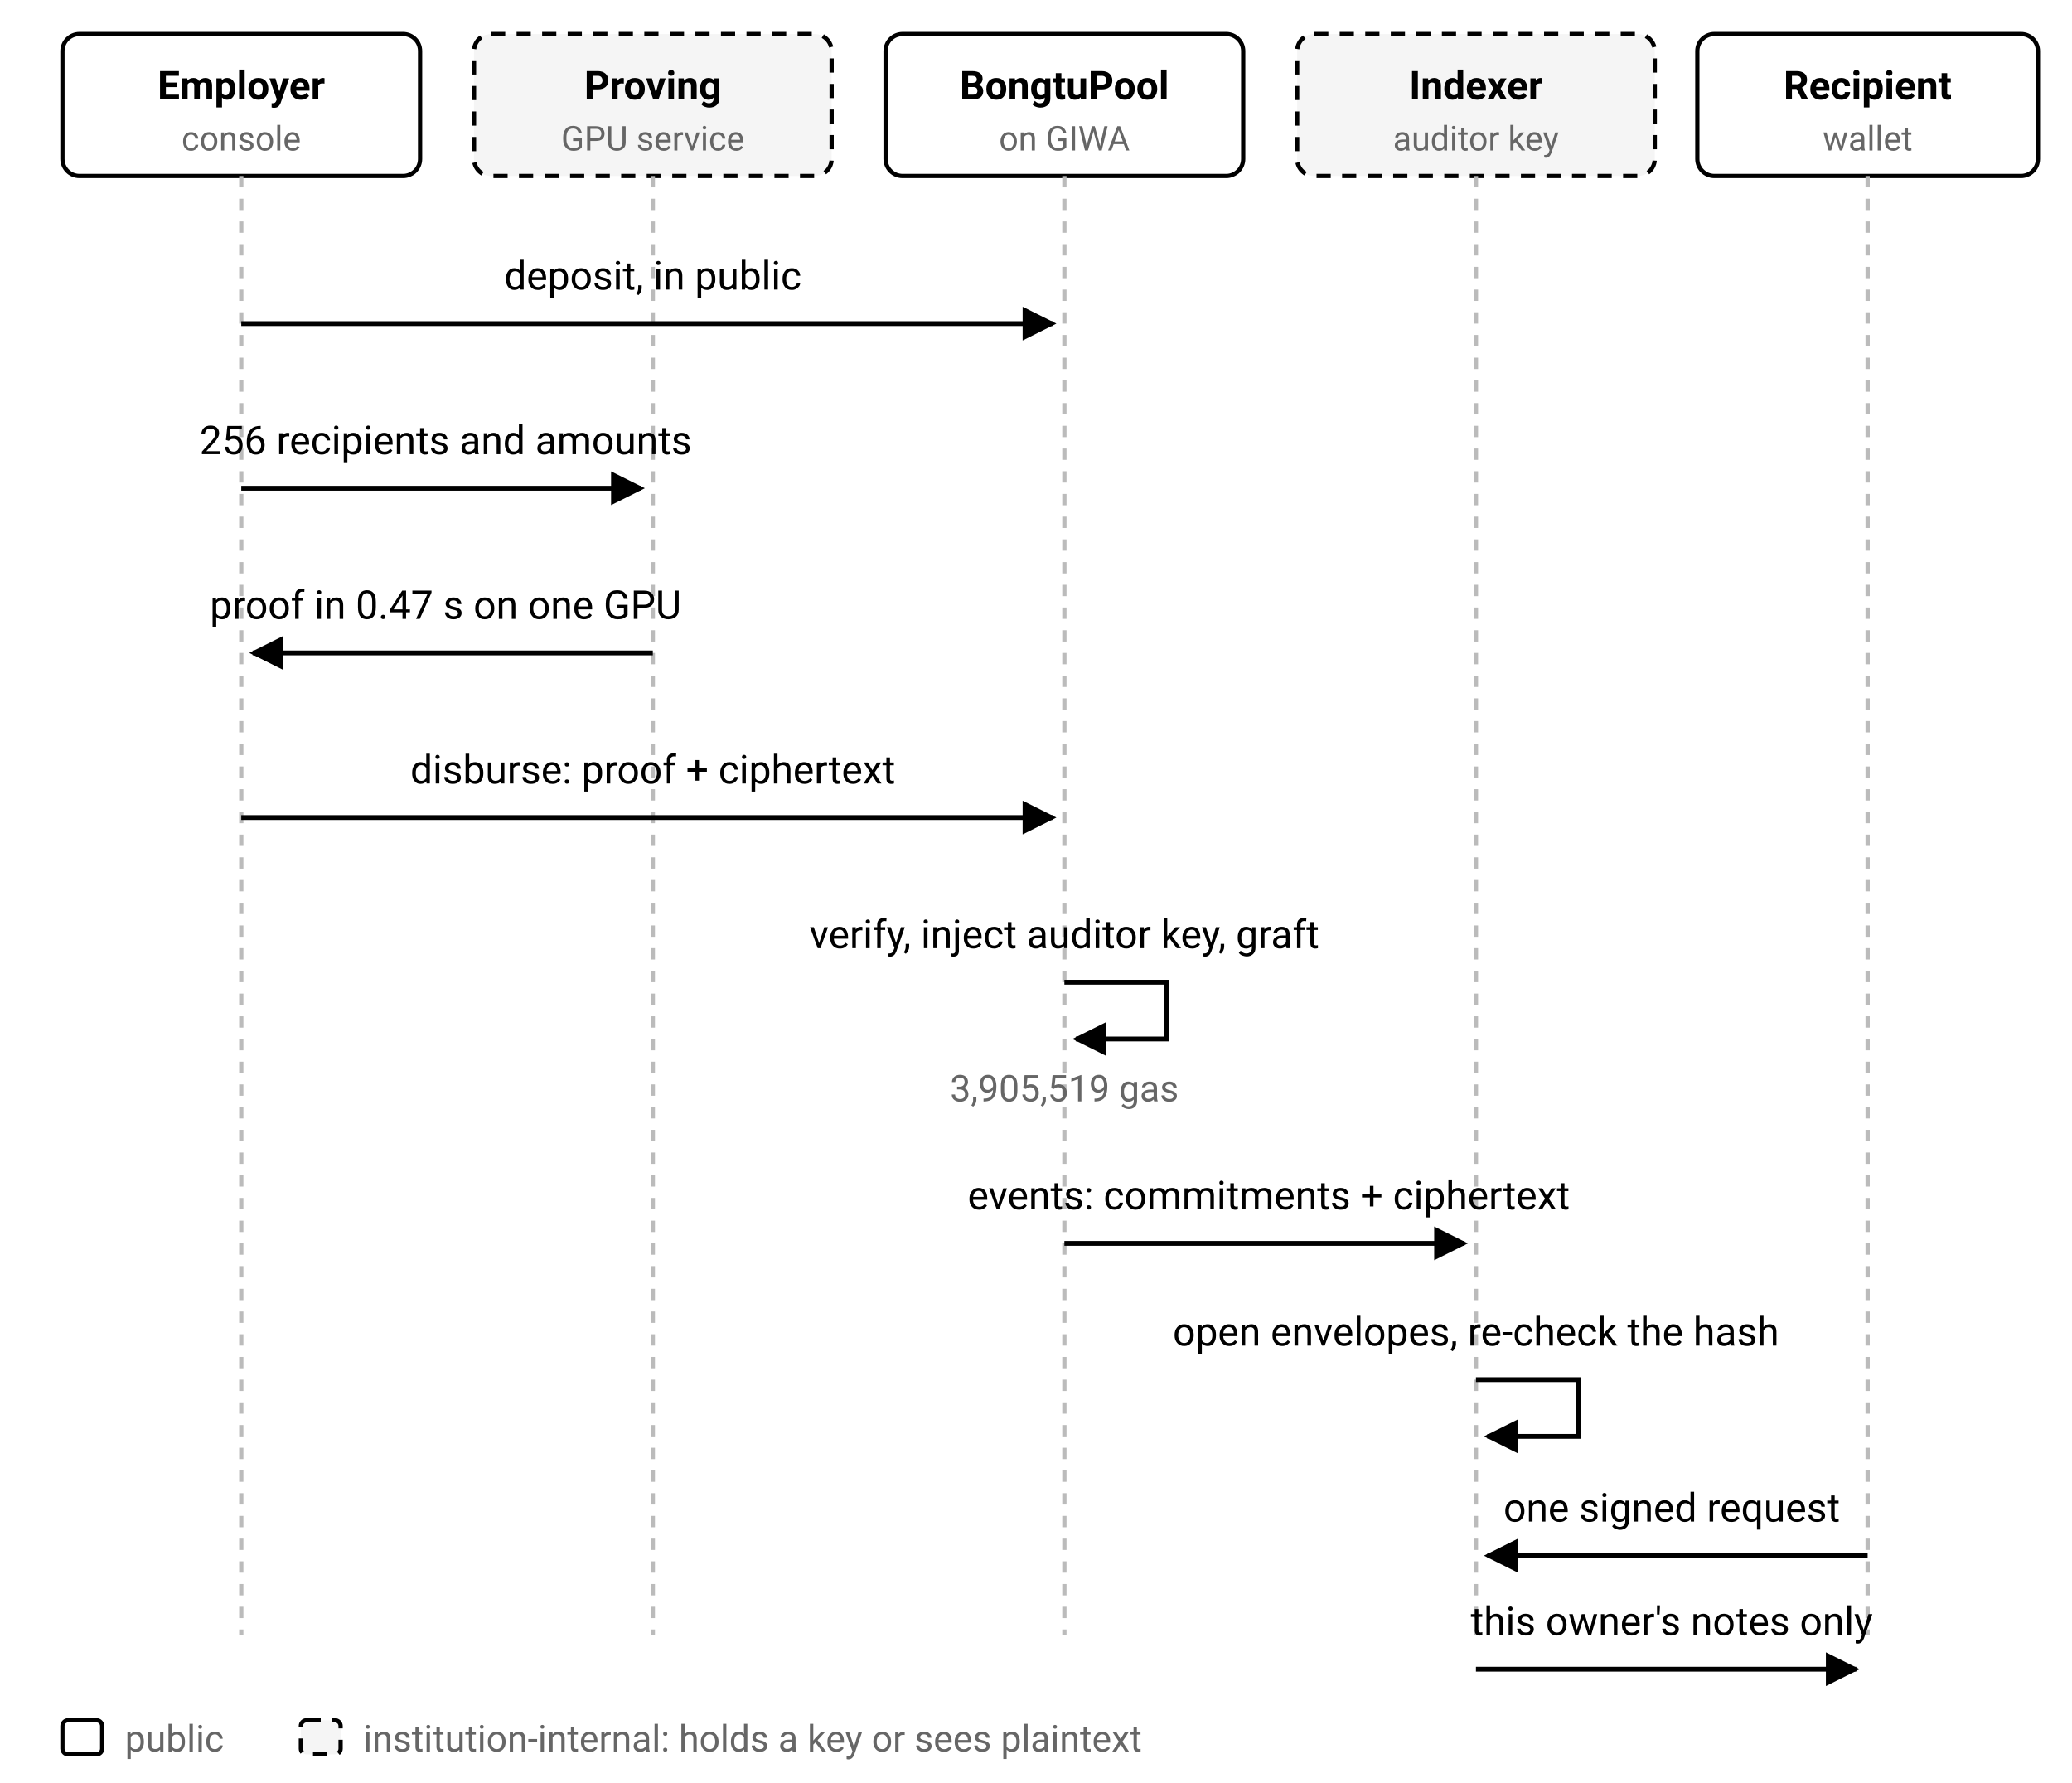
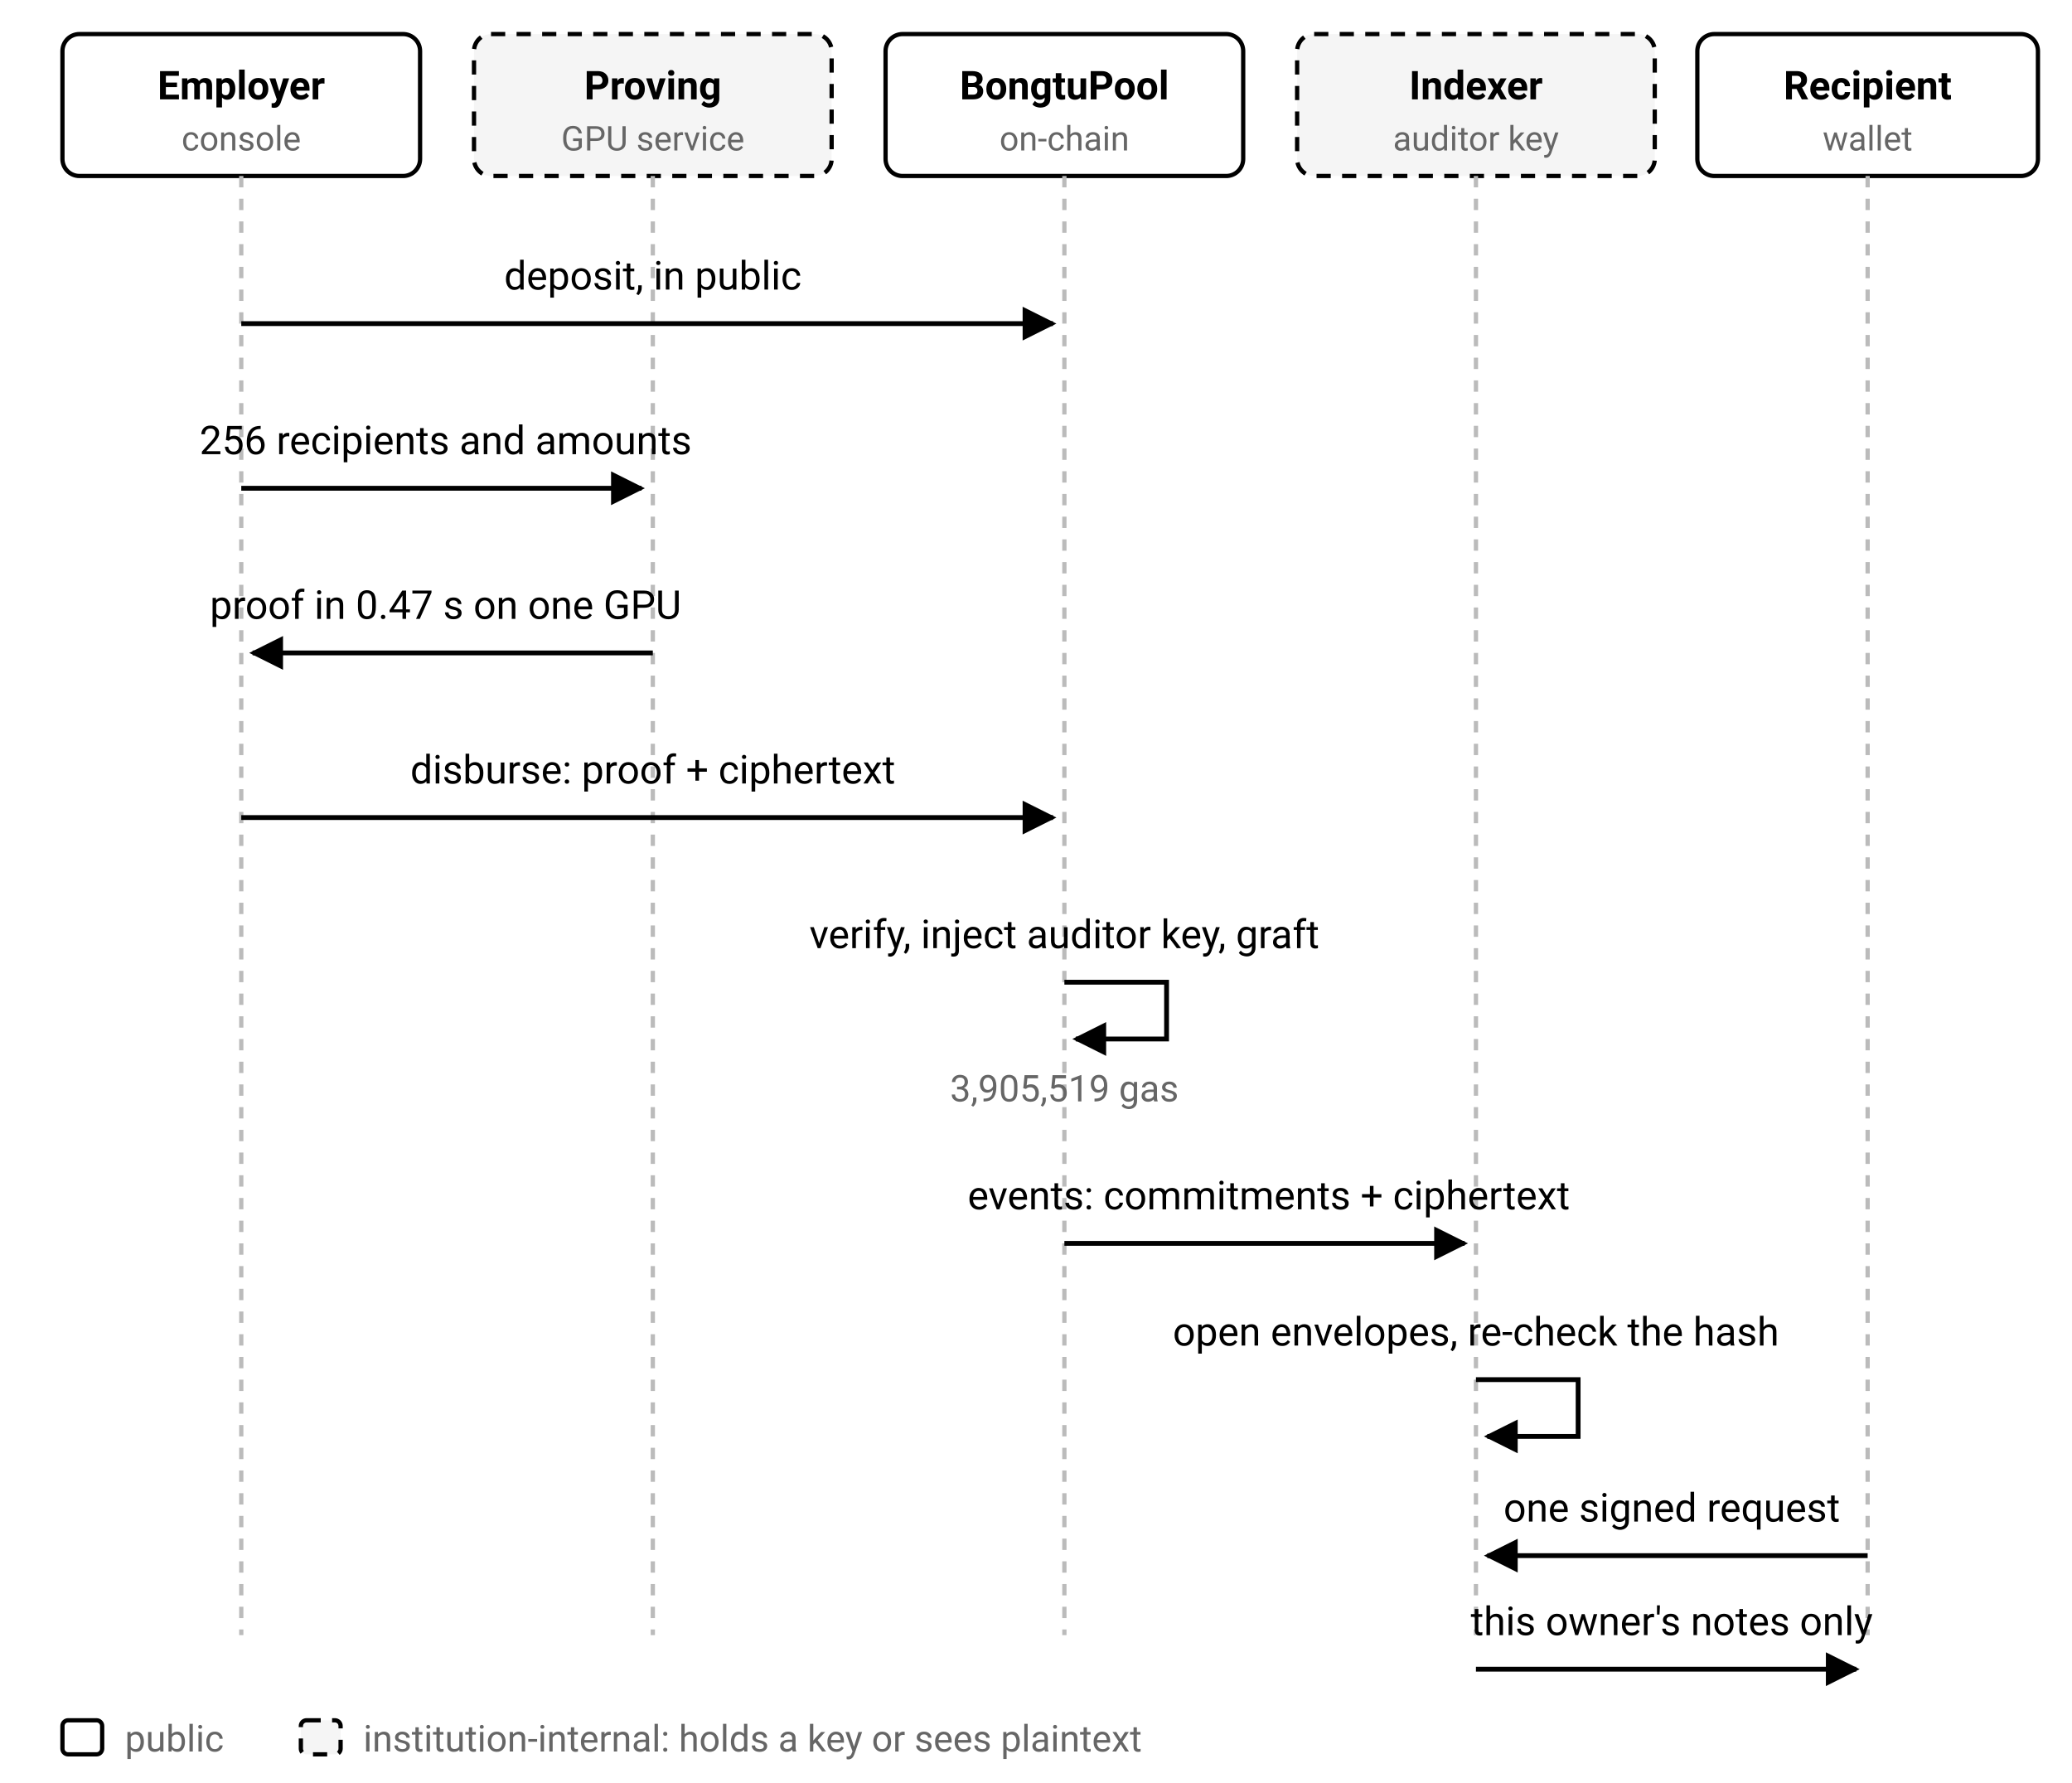
<svg xmlns="http://www.w3.org/2000/svg" width="730" height="628" viewBox="0 0 730 628" font-family="system-ui, -apple-system, 'Segoe UI', Roboto, sans-serif">
  <style>
    .box  { fill:none; stroke:#000; stroke-width:1.5; }
    .boxi { fill:#F5F5F5; stroke:#000; stroke-width:1.5; stroke-dasharray:5 4; }
    .life { stroke:#BBB; stroke-width:1.5; stroke-dasharray:4 4; }
    .arrow { stroke:#000; stroke-width:1.7; fill:none; }
    .h  { fill:#000; font-size:14px; font-weight:600; text-anchor:middle; }
    .hs { fill:#666; font-size:12px; text-anchor:middle; }
    .m  { fill:#000; font-size:14px; text-anchor:middle; }
    .n  { fill:#666; font-size:13px; text-anchor:middle; }
    .lg { fill:#666; font-size:13px; }
  </style>
  <defs>
    <marker id="b" viewBox="0 0 10 10" refX="9" refY="5" markerWidth="7" markerHeight="7" orient="auto-start-reverse">
      <path d="M0,0 L10,5 L0,10 z" fill="#000" />
    </marker>
  </defs>
  <rect class="box" x="22" y="12" width="126" height="50" rx="6" />
  <rect class="boxi" x="167" y="12" width="126" height="50" rx="6" />
  <rect class="box" x="312" y="12" width="126" height="50" rx="6" />
  <rect class="boxi" x="457" y="12" width="126" height="50" rx="6" />
  <rect class="box" x="598" y="12" width="120" height="50" rx="6" />
  <text class="h" x="85" y="35">Employer</text>
  <text class="hs" x="85" y="53">console</text>
  <text class="h" x="230" y="35">Proving</text>
  <text class="hs" x="230" y="53">GPU service</text>
  <text class="h" x="375" y="35">BongtuPool</text>
-   <text class="hs" x="375" y="53">on GIWA</text>
+   <text class="hs" x="375" y="53">on-chain</text>
  <text class="h" x="520" y="35">Indexer</text>
  <text class="hs" x="520" y="53">auditor key</text>
  <text class="h" x="658" y="35">Recipient</text>
  <text class="hs" x="658" y="53">wallet</text>
  <line class="life" x1="85" y1="62" x2="85" y2="576" />
  <line class="life" x1="230" y1="62" x2="230" y2="576" />
  <line class="life" x1="375" y1="62" x2="375" y2="576" />
  <line class="life" x1="520" y1="62" x2="520" y2="576" />
  <line class="life" x1="658" y1="62" x2="658" y2="576" />
  <text class="m" x="230" y="102">deposit, in public</text>
  <line class="arrow" x1="85" y1="114" x2="371" y2="114" marker-end="url(#b)" />
  <text class="m" x="157" y="160">256 recipients and amounts</text>
  <line class="arrow" x1="85" y1="172" x2="226" y2="172" marker-end="url(#b)" />
  <text class="m" x="157" y="218">proof in 0.47 s on one GPU</text>
  <line class="arrow" x1="230" y1="230" x2="89" y2="230" marker-end="url(#b)" />
  <text class="m" x="230" y="276">disburse: proof + ciphertext</text>
  <line class="arrow" x1="85" y1="288" x2="371" y2="288" marker-end="url(#b)" />
  <text class="m" x="375" y="334">verify, inject auditor key, graft</text>
  <path class="arrow" d="M 375 346 h 36 v 20 h -32" marker-end="url(#b)" />
  <text class="n" x="375" y="388">3,905,519 gas</text>
  <text class="m" x="447" y="426">events: commitments + ciphertext</text>
  <line class="arrow" x1="375" y1="438" x2="516" y2="438" marker-end="url(#b)" />
  <text class="m" x="520" y="474">open envelopes, re-check the hash</text>
  <path class="arrow" d="M 520 486 h 36 v 20 h -32" marker-end="url(#b)" />
  <text class="m" x="589" y="536">one signed request</text>
  <line class="arrow" x1="658" y1="548" x2="524" y2="548" marker-end="url(#b)" />
  <text class="m" x="589" y="576">this owner's notes only</text>
  <line class="arrow" x1="520" y1="588" x2="654" y2="588" marker-end="url(#b)" />
  <rect class="box" x="22" y="606" width="14" height="12" rx="2" />
  <text class="lg" x="44" y="617">public</text>
  <rect class="boxi" x="106" y="606" width="14" height="12" rx="2" />
  <text class="lg" x="128" y="617">institution-internal: holds a key or sees plaintext</text>
</svg>
